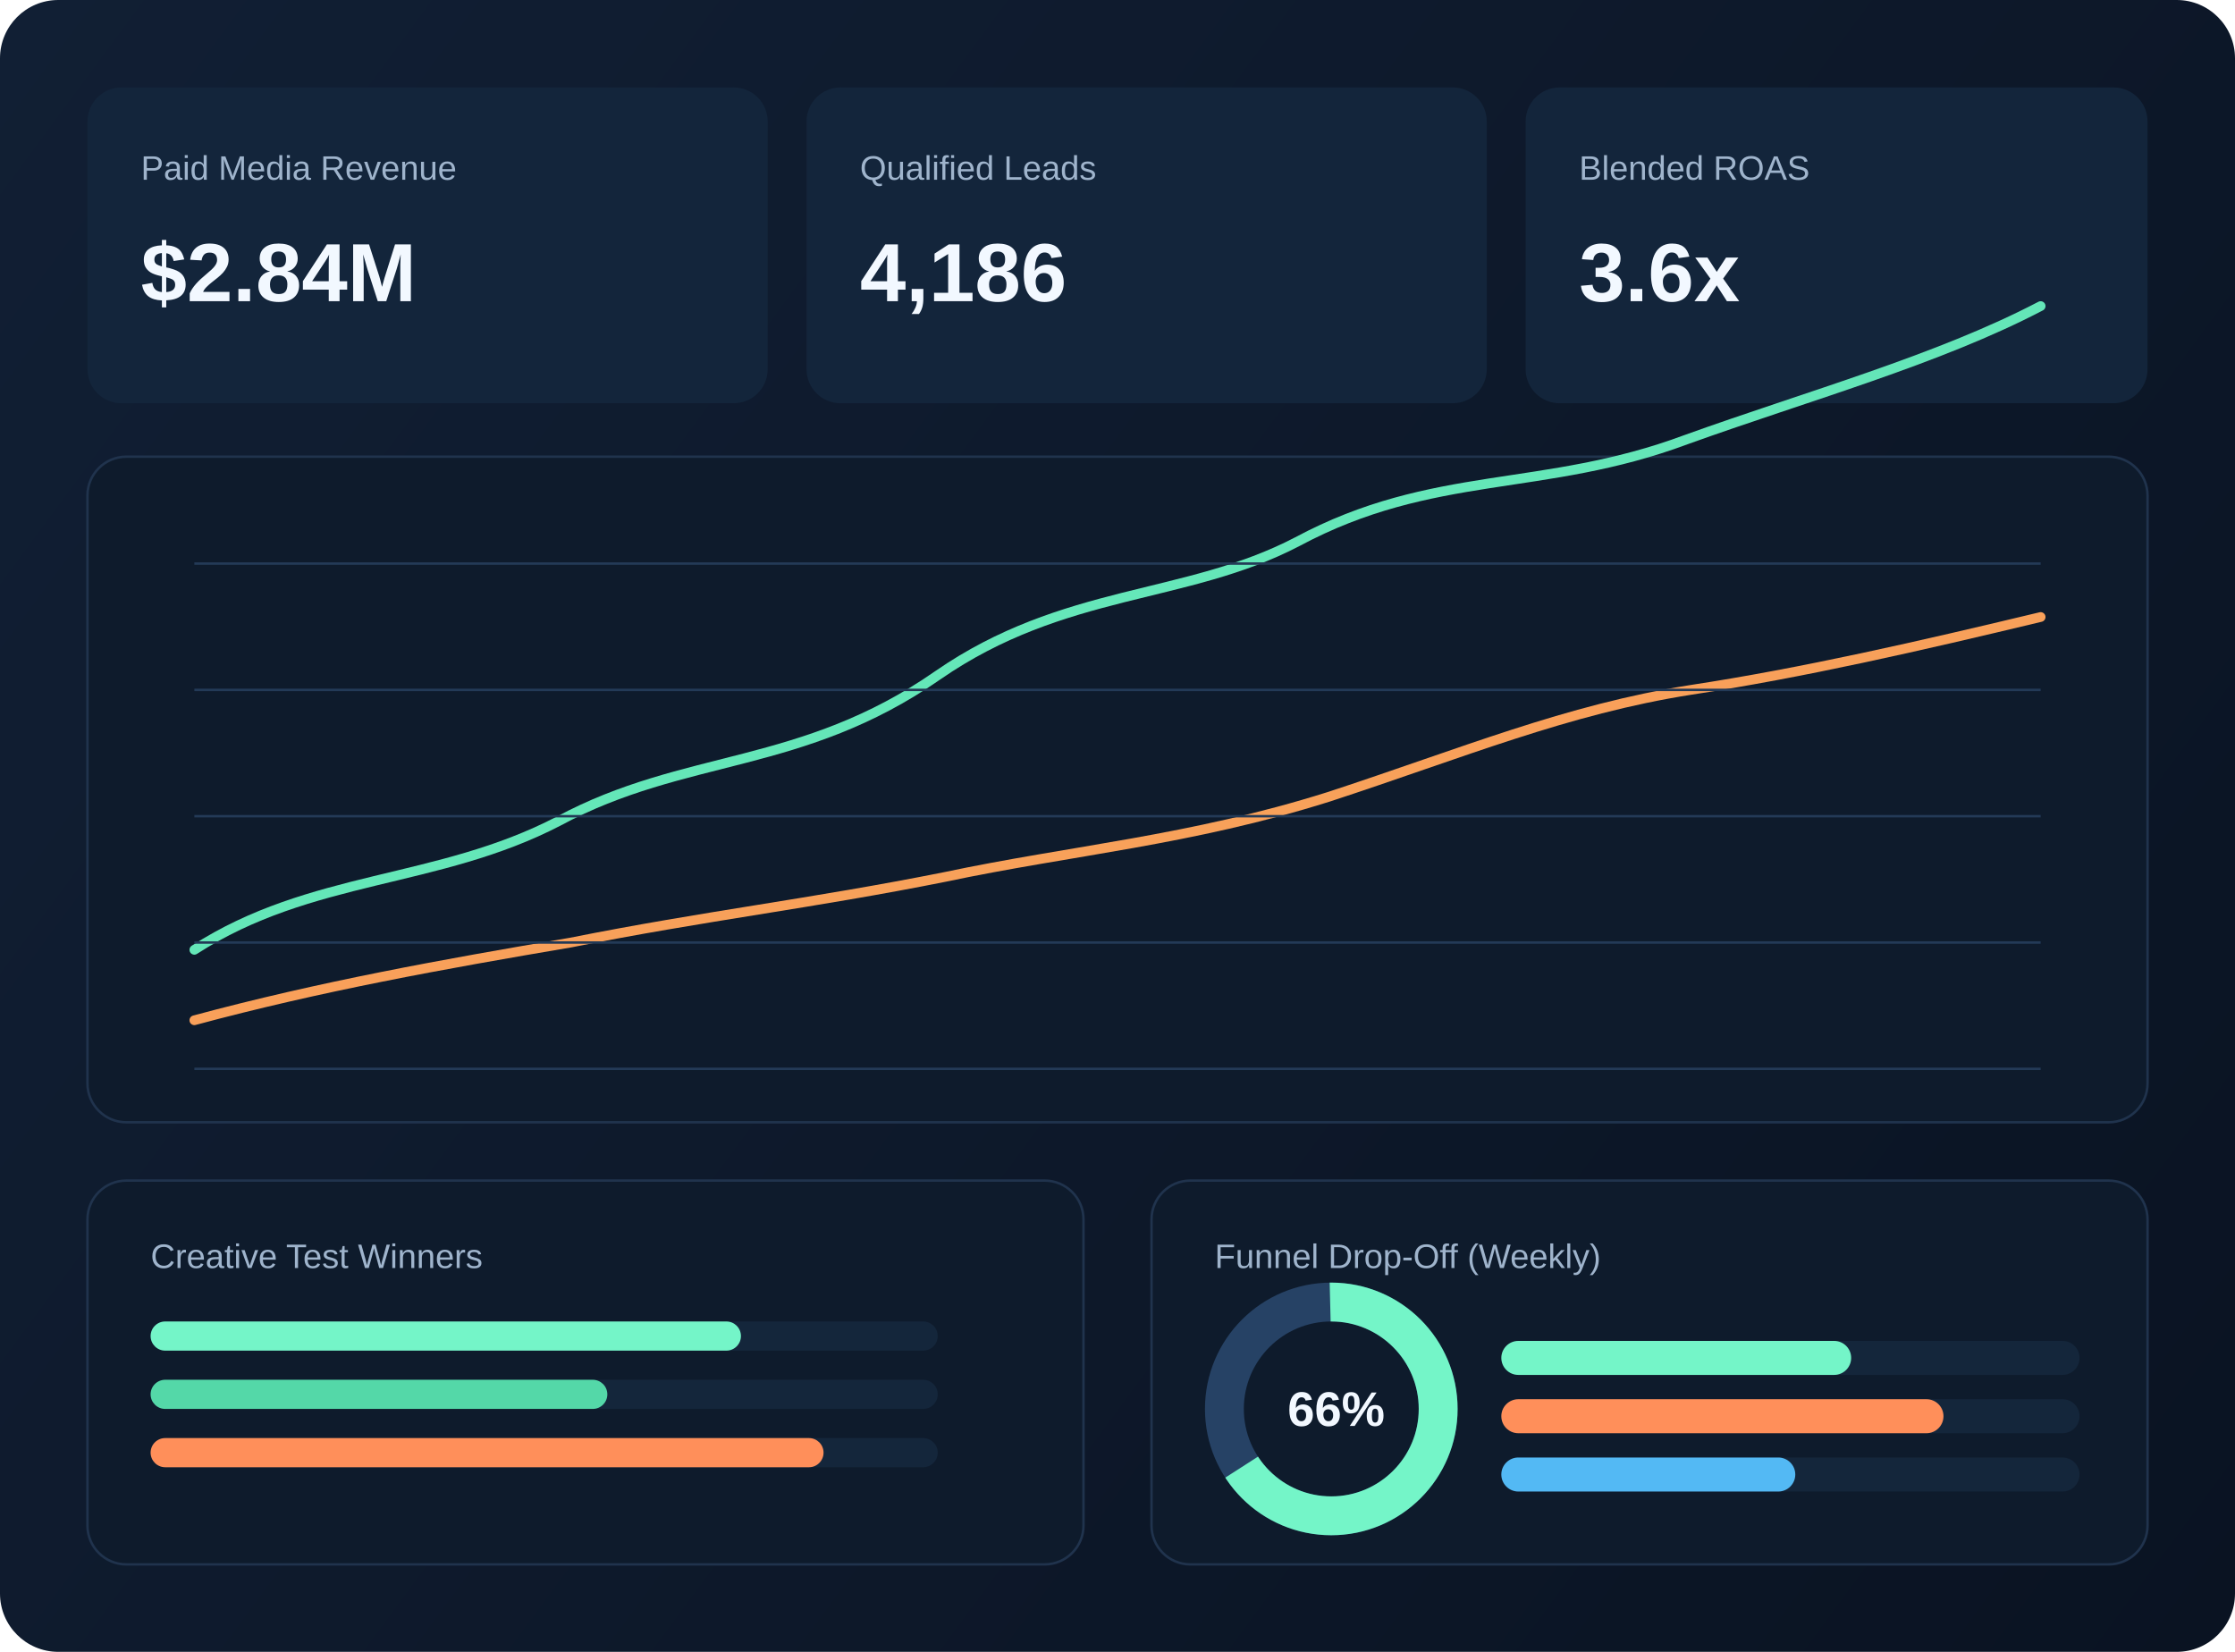
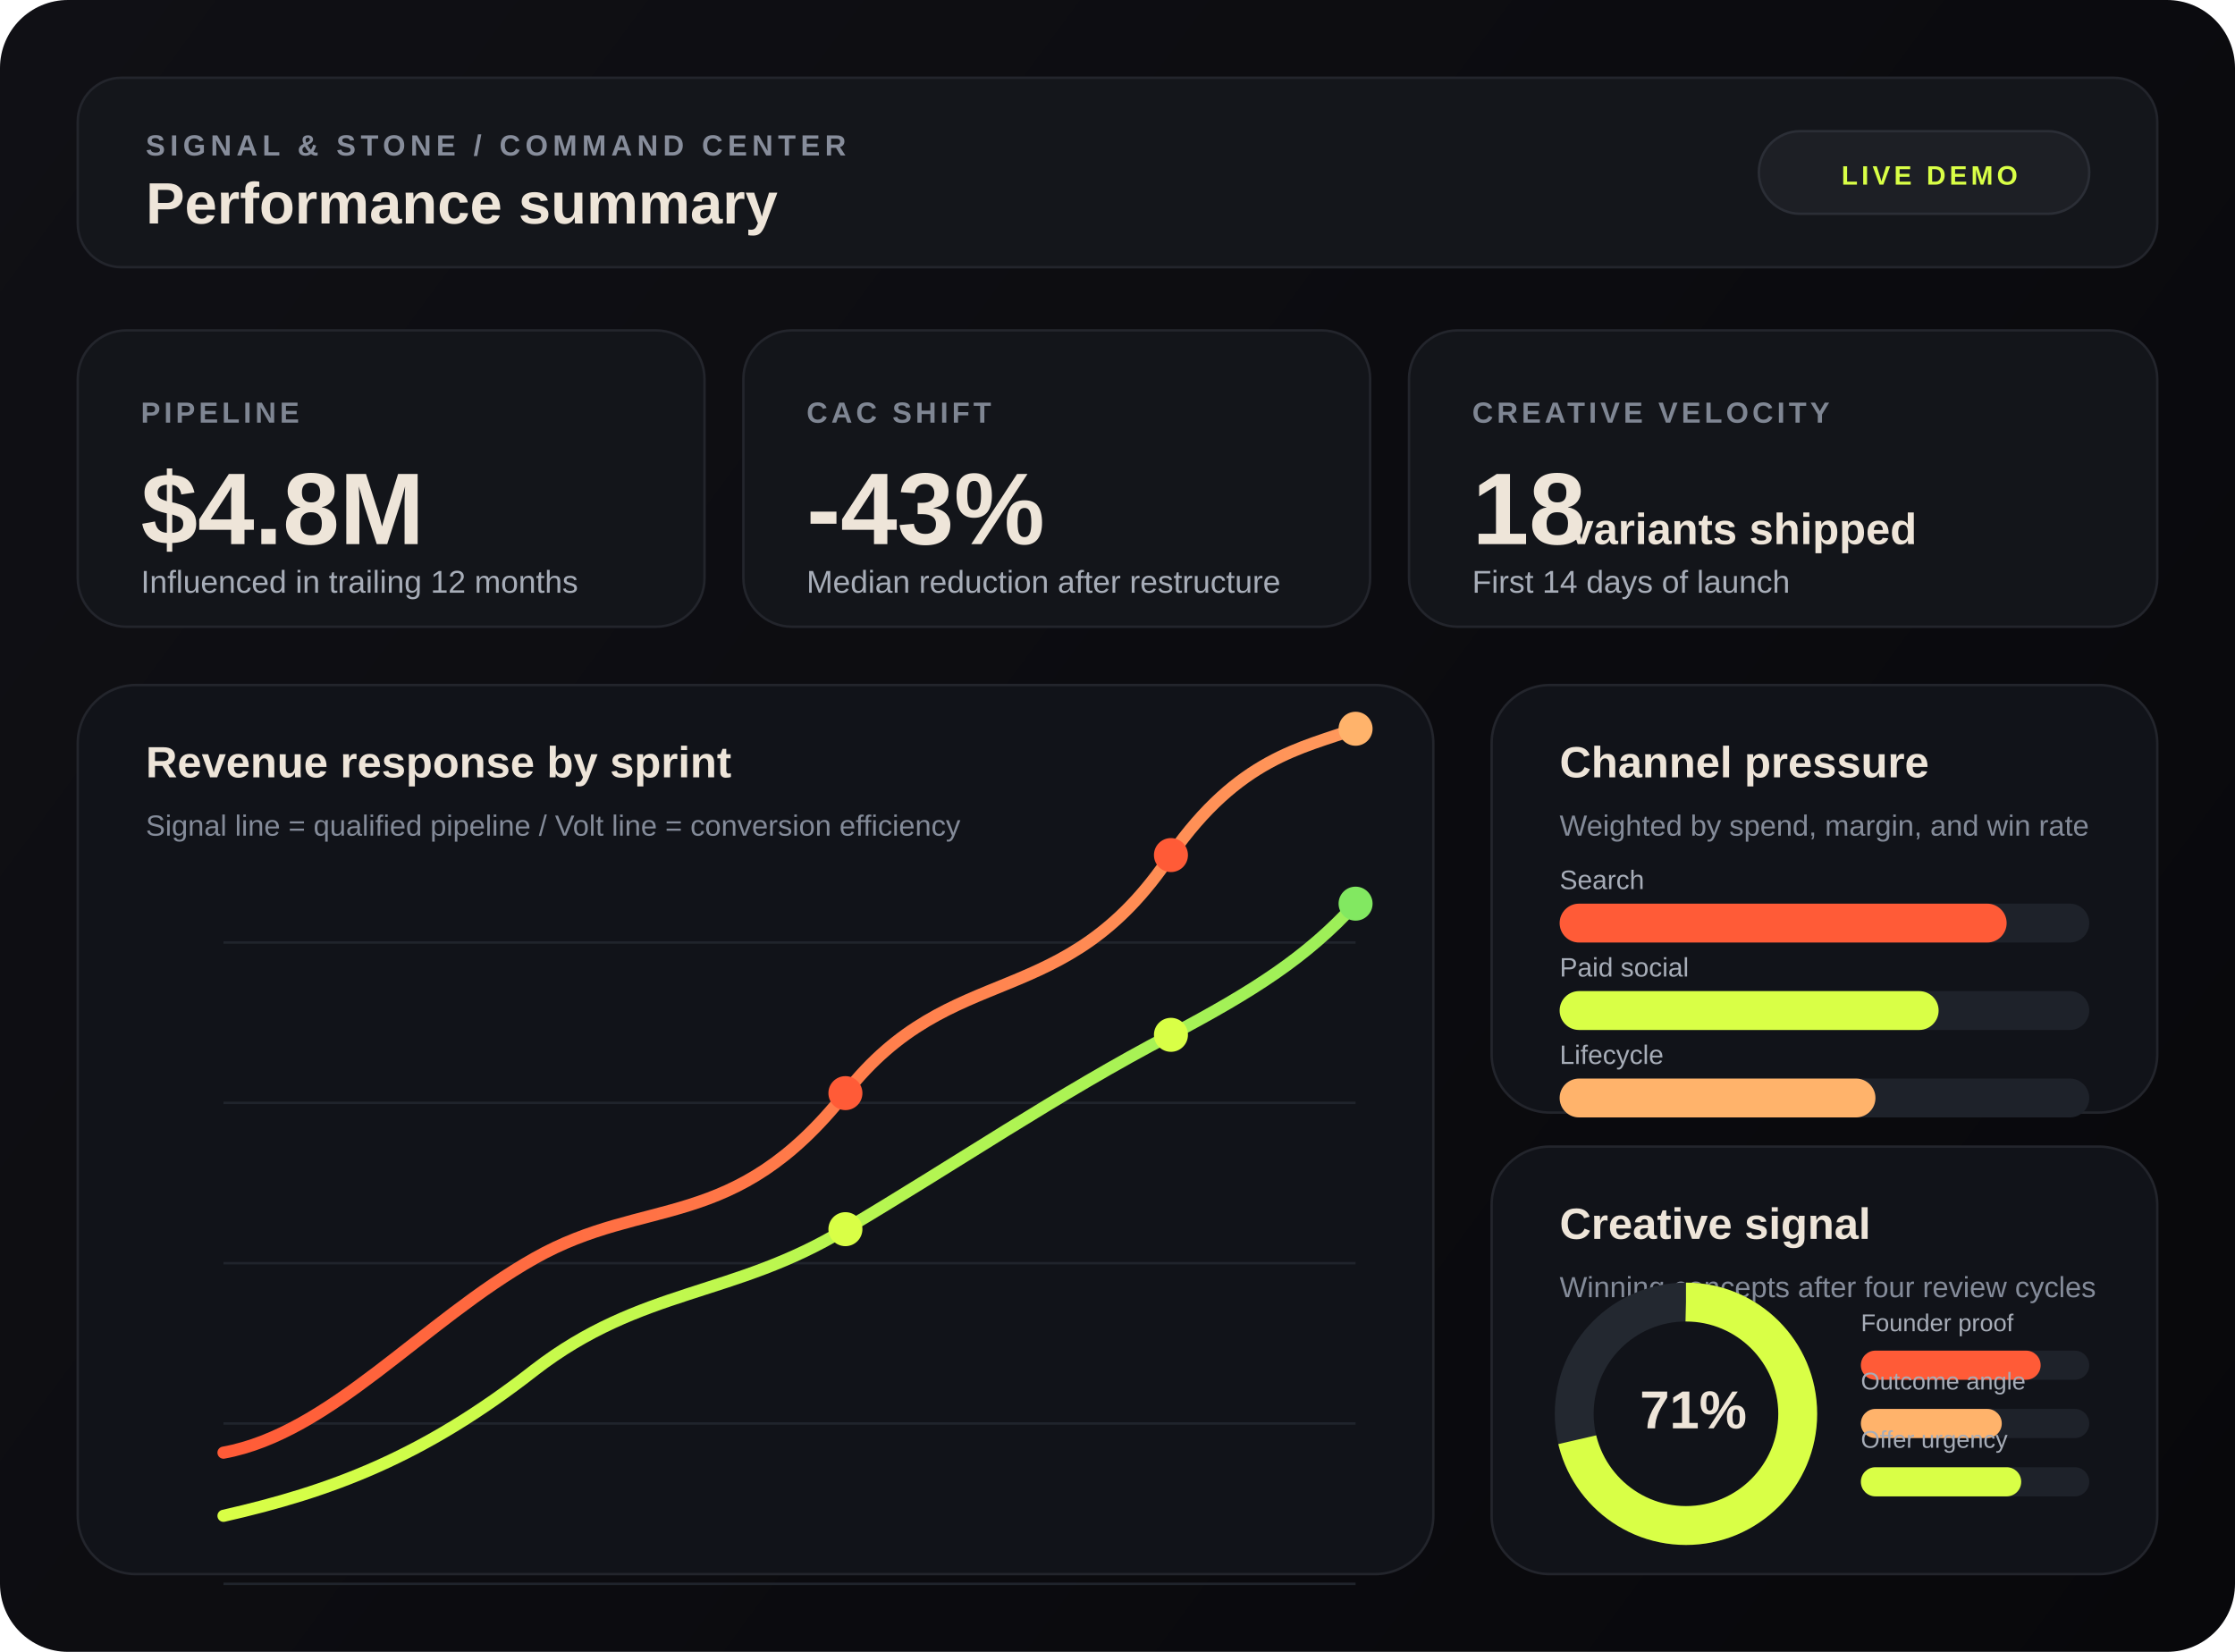
<svg xmlns="http://www.w3.org/2000/svg" width="920" height="680" viewBox="0 0 920 680" fill="none">
  <defs>
    <linearGradient id="bg" x1="0" y1="0" x2="920" y2="680" gradientUnits="userSpaceOnUse">
-       <stop stop-color="#111F34" />
-       <stop offset="1" stop-color="#0A1322" />
+       <stop stop-color="#101015" />
+       <stop offset="1" stop-color="#08080B" />
    </linearGradient>
-     <linearGradient id="line1" x1="0" y1="0" x2="1" y2="1">
-       <stop stop-color="#74F5C8" />
-       <stop offset="1" stop-color="#54D8A8" />
+     <linearGradient id="signal" x1="92" y1="0" x2="760" y2="0" gradientUnits="userSpaceOnUse">
+       <stop stop-color="#FF5B37" />
+       <stop offset="1" stop-color="#FFB36B" />
    </linearGradient>
-     <linearGradient id="line2" x1="0" y1="0" x2="1" y2="1">
-       <stop stop-color="#FF8F5A" />
-       <stop offset="1" stop-color="#F2B15A" />
+     <linearGradient id="volt" x1="92" y1="0" x2="760" y2="0" gradientUnits="userSpaceOnUse">
+       <stop stop-color="#D9FF46" />
+       <stop offset="1" stop-color="#82E861" />
    </linearGradient>
  </defs>
-   <rect width="920" height="680" rx="24" fill="url(#bg)" />
-   <rect x="36" y="36" width="280" height="130" rx="14" fill="#13253B" />
-   <rect x="332" y="36" width="280" height="130" rx="14" fill="#13253B" />
-   <rect x="628" y="36" width="256" height="130" rx="14" fill="#13253B" />
-   <text x="58" y="74" fill="#9FB4CC" font-family="Arial" font-size="14">Paid Media Revenue</text>
-   <text x="58" y="124" fill="#F2F8FF" font-family="Arial" font-size="34" font-weight="700">$2.84M</text>
-   <text x="354" y="74" fill="#9FB4CC" font-family="Arial" font-size="14">Qualified Leads</text>
-   <text x="354" y="124" fill="#F2F8FF" font-family="Arial" font-size="34" font-weight="700">4,186</text>
-   <text x="650" y="74" fill="#9FB4CC" font-family="Arial" font-size="14">Blended ROAS</text>
-   <text x="650" y="124" fill="#F2F8FF" font-family="Arial" font-size="34" font-weight="700">3.6x</text>
-   <rect x="36" y="188" width="848" height="274" rx="16" fill="#0E1B2C" stroke="#20334D" />
-   <path d="M80 391 C128 360, 180 364, 230 338 C282 310, 330 317, 386 278 C438 242, 488 247, 534 223 C590 193, 635 203, 694 181 C744 163, 798 148, 840 126" stroke="url(#line1)" stroke-width="4" stroke-linecap="round" />
-   <path d="M80 420 C132 406, 182 397, 235 388 C290 377, 334 372, 389 361 C441 350, 490 346, 547 328 C602 310, 645 292, 696 284 C742 277, 790 266, 840 254" stroke="url(#line2)" stroke-width="4" stroke-linecap="round" />
-   <g stroke="#233A57" stroke-width="1">
-     <line x1="80" y1="232" x2="840" y2="232" />
-     <line x1="80" y1="284" x2="840" y2="284" />
-     <line x1="80" y1="336" x2="840" y2="336" />
-     <line x1="80" y1="388" x2="840" y2="388" />
-     <line x1="80" y1="440" x2="840" y2="440" />
+   <rect width="920" height="680" rx="28" fill="url(#bg)" />
+   <rect x="32" y="32" width="856" height="78" rx="18" fill="#14161B" stroke="#23252C" />
+   <text x="60" y="64" fill="#878D9B" font-family="Arial" font-size="12" font-weight="700" letter-spacing="2">SIGNAL &amp; STONE / COMMAND CENTER</text>
+   <text x="60" y="92" fill="#EEE5D9" font-family="Arial" font-size="24" font-weight="700">Performance summary</text>
+   <rect x="724" y="54" width="136" height="34" rx="17" fill="#1D1F25" stroke="#2B2E36" />
+   <text x="758" y="76" fill="#D9FF46" font-family="Arial" font-size="11" font-weight="700" letter-spacing="1.5">LIVE DEMO</text>
+   <rect x="32" y="136" width="258" height="122" rx="20" fill="#13151A" stroke="#23252C" />
+   <rect x="306" y="136" width="258" height="122" rx="20" fill="#13151A" stroke="#23252C" />
+   <rect x="580" y="136" width="308" height="122" rx="20" fill="#13151A" stroke="#23252C" />
+   <text x="58" y="174" fill="#7F8693" font-family="Arial" font-size="12" font-weight="700" letter-spacing="1.5">PIPELINE</text>
+   <text x="58" y="224" fill="#EEE5D9" font-family="Arial" font-size="42" font-weight="700">$4.8M</text>
+   <text x="58" y="244" fill="#A7ADB8" font-family="Arial" font-size="13">Influenced in trailing 12 months</text>
+   <text x="332" y="174" fill="#7F8693" font-family="Arial" font-size="12" font-weight="700" letter-spacing="1.5">CAC SHIFT</text>
+   <text x="332" y="224" fill="#EEE5D9" font-family="Arial" font-size="42" font-weight="700">-43%</text>
+   <text x="332" y="244" fill="#A7ADB8" font-family="Arial" font-size="13">Median reduction after restructure</text>
+   <text x="606" y="174" fill="#7F8693" font-family="Arial" font-size="12" font-weight="700" letter-spacing="1.5">CREATIVE VELOCITY</text>
+   <text x="606" y="224" fill="#EEE5D9" font-family="Arial" font-size="42" font-weight="700">18</text>
+   <text x="646" y="224" fill="#EEE5D9" font-family="Arial" font-size="18" font-weight="700">variants shipped</text>
+   <text x="606" y="244" fill="#A7ADB8" font-family="Arial" font-size="13">First 14 days of launch</text>
+   <rect x="32" y="282" width="558" height="366" rx="24" fill="#111319" stroke="#23252C" />
+   <rect x="614" y="282" width="274" height="176" rx="24" fill="#111319" stroke="#23252C" />
+   <rect x="614" y="472" width="274" height="176" rx="24" fill="#111319" stroke="#23252C" />
+   <text x="60" y="320" fill="#EEE5D9" font-family="Arial" font-size="18" font-weight="700">Revenue response by sprint</text>
+   <text x="60" y="344" fill="#848B99" font-family="Arial" font-size="12">Signal line = qualified pipeline / Volt line = conversion efficiency</text>
+   <g stroke="#20242C" stroke-width="1">
+     <line x1="92" y1="388" x2="558" y2="388" />
+     <line x1="92" y1="454" x2="558" y2="454" />
+     <line x1="92" y1="520" x2="558" y2="520" />
+     <line x1="92" y1="586" x2="558" y2="586" />
+     <line x1="92" y1="652" x2="558" y2="652" />
  </g>
-   <rect x="36" y="486" width="410" height="158" rx="16" fill="#0E1B2C" stroke="#20334D" />
-   <rect x="474" y="486" width="410" height="158" rx="16" fill="#0E1B2C" stroke="#20334D" />
-   <text x="62" y="522" fill="#9FB4CC" font-family="Arial" font-size="14">Creative Test Winners</text>
-   <rect x="62" y="544" width="324" height="12" rx="6" fill="#14263B" />
-   <rect x="62" y="544" width="243" height="12" rx="6" fill="#74F5C8" />
-   <rect x="62" y="568" width="324" height="12" rx="6" fill="#14263B" />
-   <rect x="62" y="568" width="188" height="12" rx="6" fill="#54D8A8" />
-   <rect x="62" y="592" width="324" height="12" rx="6" fill="#14263B" />
-   <rect x="62" y="592" width="277" height="12" rx="6" fill="#FF8F5A" />
-   <text x="500" y="522" fill="#9FB4CC" font-family="Arial" font-size="14">Funnel Drop-Off (Weekly)</text>
-   <circle cx="548" cy="580" r="44" stroke="#264265" stroke-width="16" />
-   <circle cx="548" cy="580" r="44" stroke="#74F5C8" stroke-width="16" stroke-dasharray="182 94" transform="rotate(-90 548 580)" />
-   <text x="530" y="587" fill="#F2F8FF" font-family="Arial" font-size="20" font-weight="700">66%</text>
-   <rect x="618" y="552" width="238" height="14" rx="7" fill="#14263B" />
-   <rect x="618" y="552" width="144" height="14" rx="7" fill="#74F5C8" />
-   <rect x="618" y="576" width="238" height="14" rx="7" fill="#14263B" />
-   <rect x="618" y="576" width="182" height="14" rx="7" fill="#FF8F5A" />
-   <rect x="618" y="600" width="238" height="14" rx="7" fill="#14263B" />
-   <rect x="618" y="600" width="121" height="14" rx="7" fill="#53B9F4" />
+   <path d="M92 598C136 590 174 544 220 518C266 492 302 508 348 450C392 394 438 418 482 352C510 312 536 308 558 300" stroke="url(#signal)" stroke-width="5" stroke-linecap="round" />
+   <path d="M92 624C136 614 174 600 220 564C264 530 302 534 348 506C392 480 436 450 482 426C516 408 538 394 558 372" stroke="url(#volt)" stroke-width="5" stroke-linecap="round" />
+   <circle cx="348" cy="450" r="7" fill="#FF5B37" />
+   <circle cx="482" cy="352" r="7" fill="#FF5B37" />
+   <circle cx="558" cy="300" r="7" fill="#FFB36B" />
+   <circle cx="348" cy="506" r="7" fill="#D9FF46" />
+   <circle cx="482" cy="426" r="7" fill="#D9FF46" />
+   <circle cx="558" cy="372" r="7" fill="#82E861" />
+   <text x="642" y="320" fill="#EEE5D9" font-family="Arial" font-size="18" font-weight="700">Channel pressure</text>
+   <text x="642" y="344" fill="#848B99" font-family="Arial" font-size="12">Weighted by spend, margin, and win rate</text>
+   <rect x="642" y="372" width="218" height="16" rx="8" fill="#1E222A" />
+   <rect x="642" y="372" width="184" height="16" rx="8" fill="#FF5B37" />
+   <rect x="642" y="408" width="218" height="16" rx="8" fill="#1E222A" />
+   <rect x="642" y="408" width="156" height="16" rx="8" fill="#D9FF46" />
+   <rect x="642" y="444" width="218" height="16" rx="8" fill="#1E222A" />
+   <rect x="642" y="444" width="130" height="16" rx="8" fill="#FFB36B" />
+   <text x="642" y="366" fill="#A7ADB8" font-family="Arial" font-size="11">Search</text>
+   <text x="642" y="402" fill="#A7ADB8" font-family="Arial" font-size="11">Paid social</text>
+   <text x="642" y="438" fill="#A7ADB8" font-family="Arial" font-size="11">Lifecycle</text>
+   <text x="642" y="510" fill="#EEE5D9" font-family="Arial" font-size="18" font-weight="700">Creative signal</text>
+   <text x="642" y="534" fill="#848B99" font-family="Arial" font-size="12">Winning concepts after four review cycles</text>
+   <circle cx="694" cy="582" r="46" stroke="#232830" stroke-width="16" />
+   <circle cx="694" cy="582" r="46" stroke="#D9FF46" stroke-width="16" stroke-dasharray="206 84" transform="rotate(-90 694 582)" />
+   <text x="675" y="588" fill="#EEE5D9" font-family="Arial" font-size="22" font-weight="700">71%</text>
+   <rect x="766" y="556" width="94" height="12" rx="6" fill="#1E222A" />
+   <rect x="766" y="556" width="74" height="12" rx="6" fill="#FF5B37" />
+   <rect x="766" y="580" width="94" height="12" rx="6" fill="#1E222A" />
+   <rect x="766" y="580" width="58" height="12" rx="6" fill="#FFB36B" />
+   <rect x="766" y="604" width="94" height="12" rx="6" fill="#1E222A" />
+   <rect x="766" y="604" width="66" height="12" rx="6" fill="#D9FF46" />
+   <text x="766" y="548" fill="#A7ADB8" font-family="Arial" font-size="10">Founder proof</text>
+   <text x="766" y="572" fill="#A7ADB8" font-family="Arial" font-size="10">Outcome angle</text>
+   <text x="766" y="596" fill="#A7ADB8" font-family="Arial" font-size="10">Offer urgency</text>
</svg>
